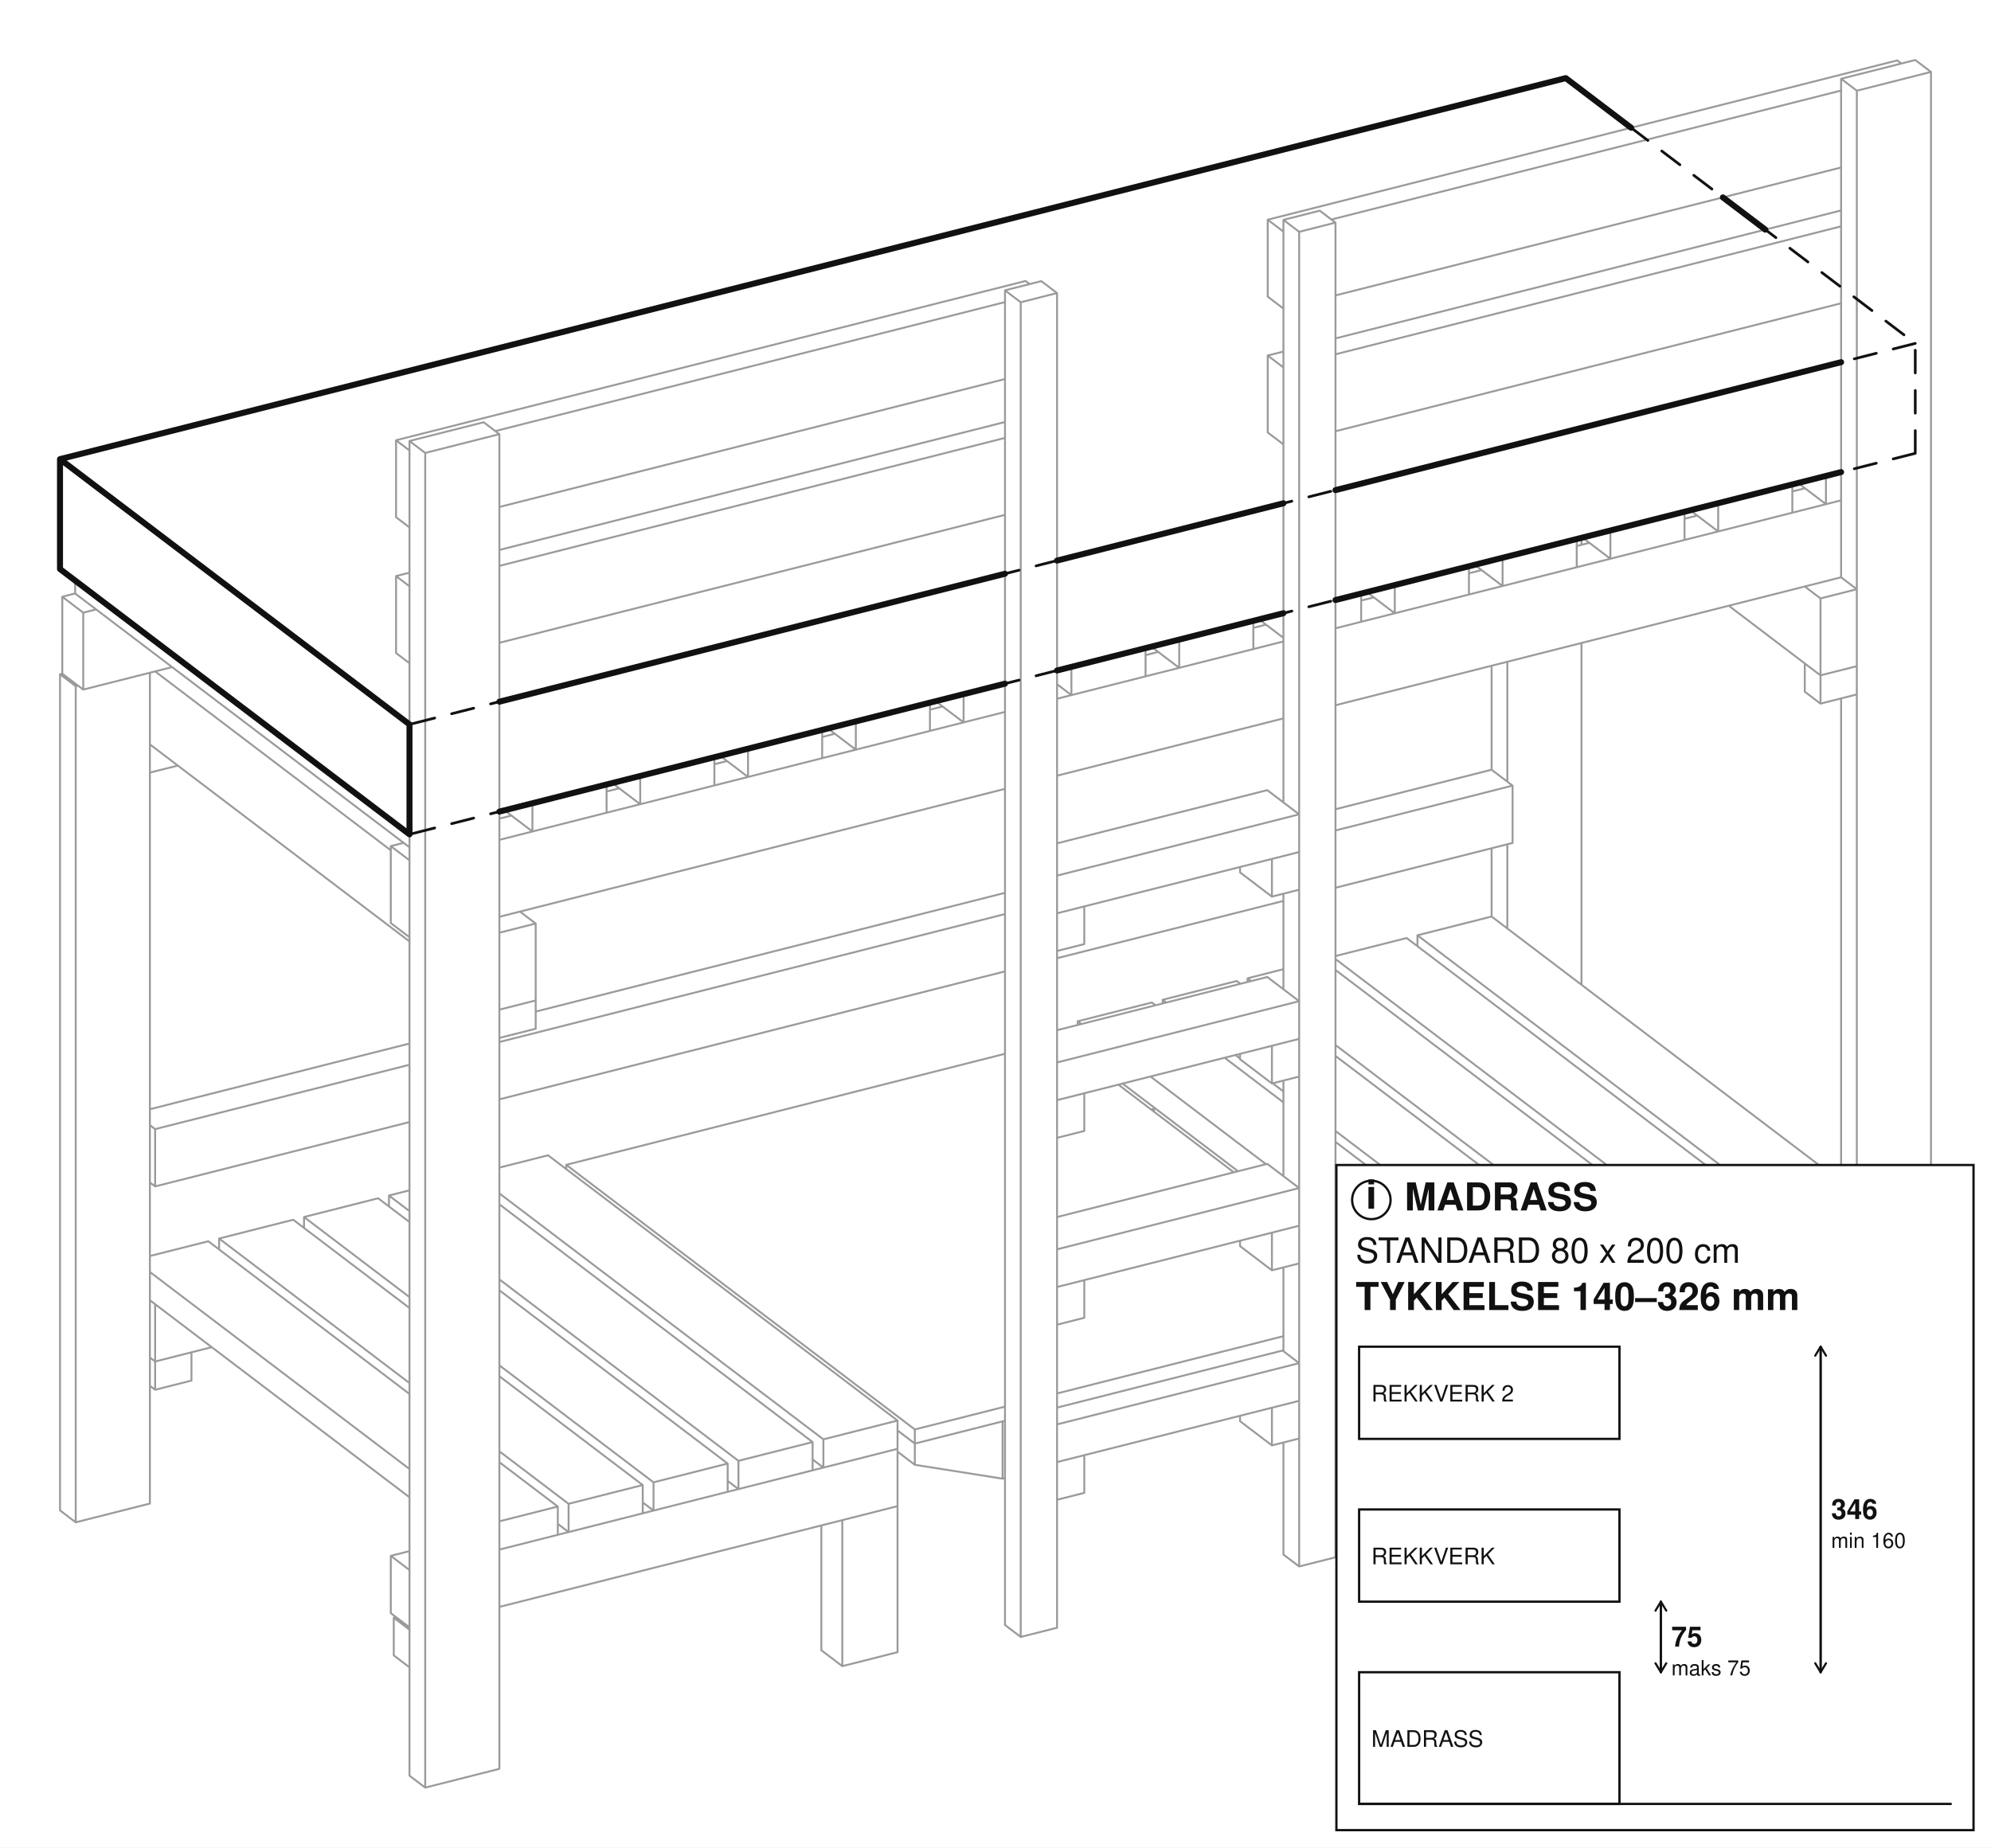
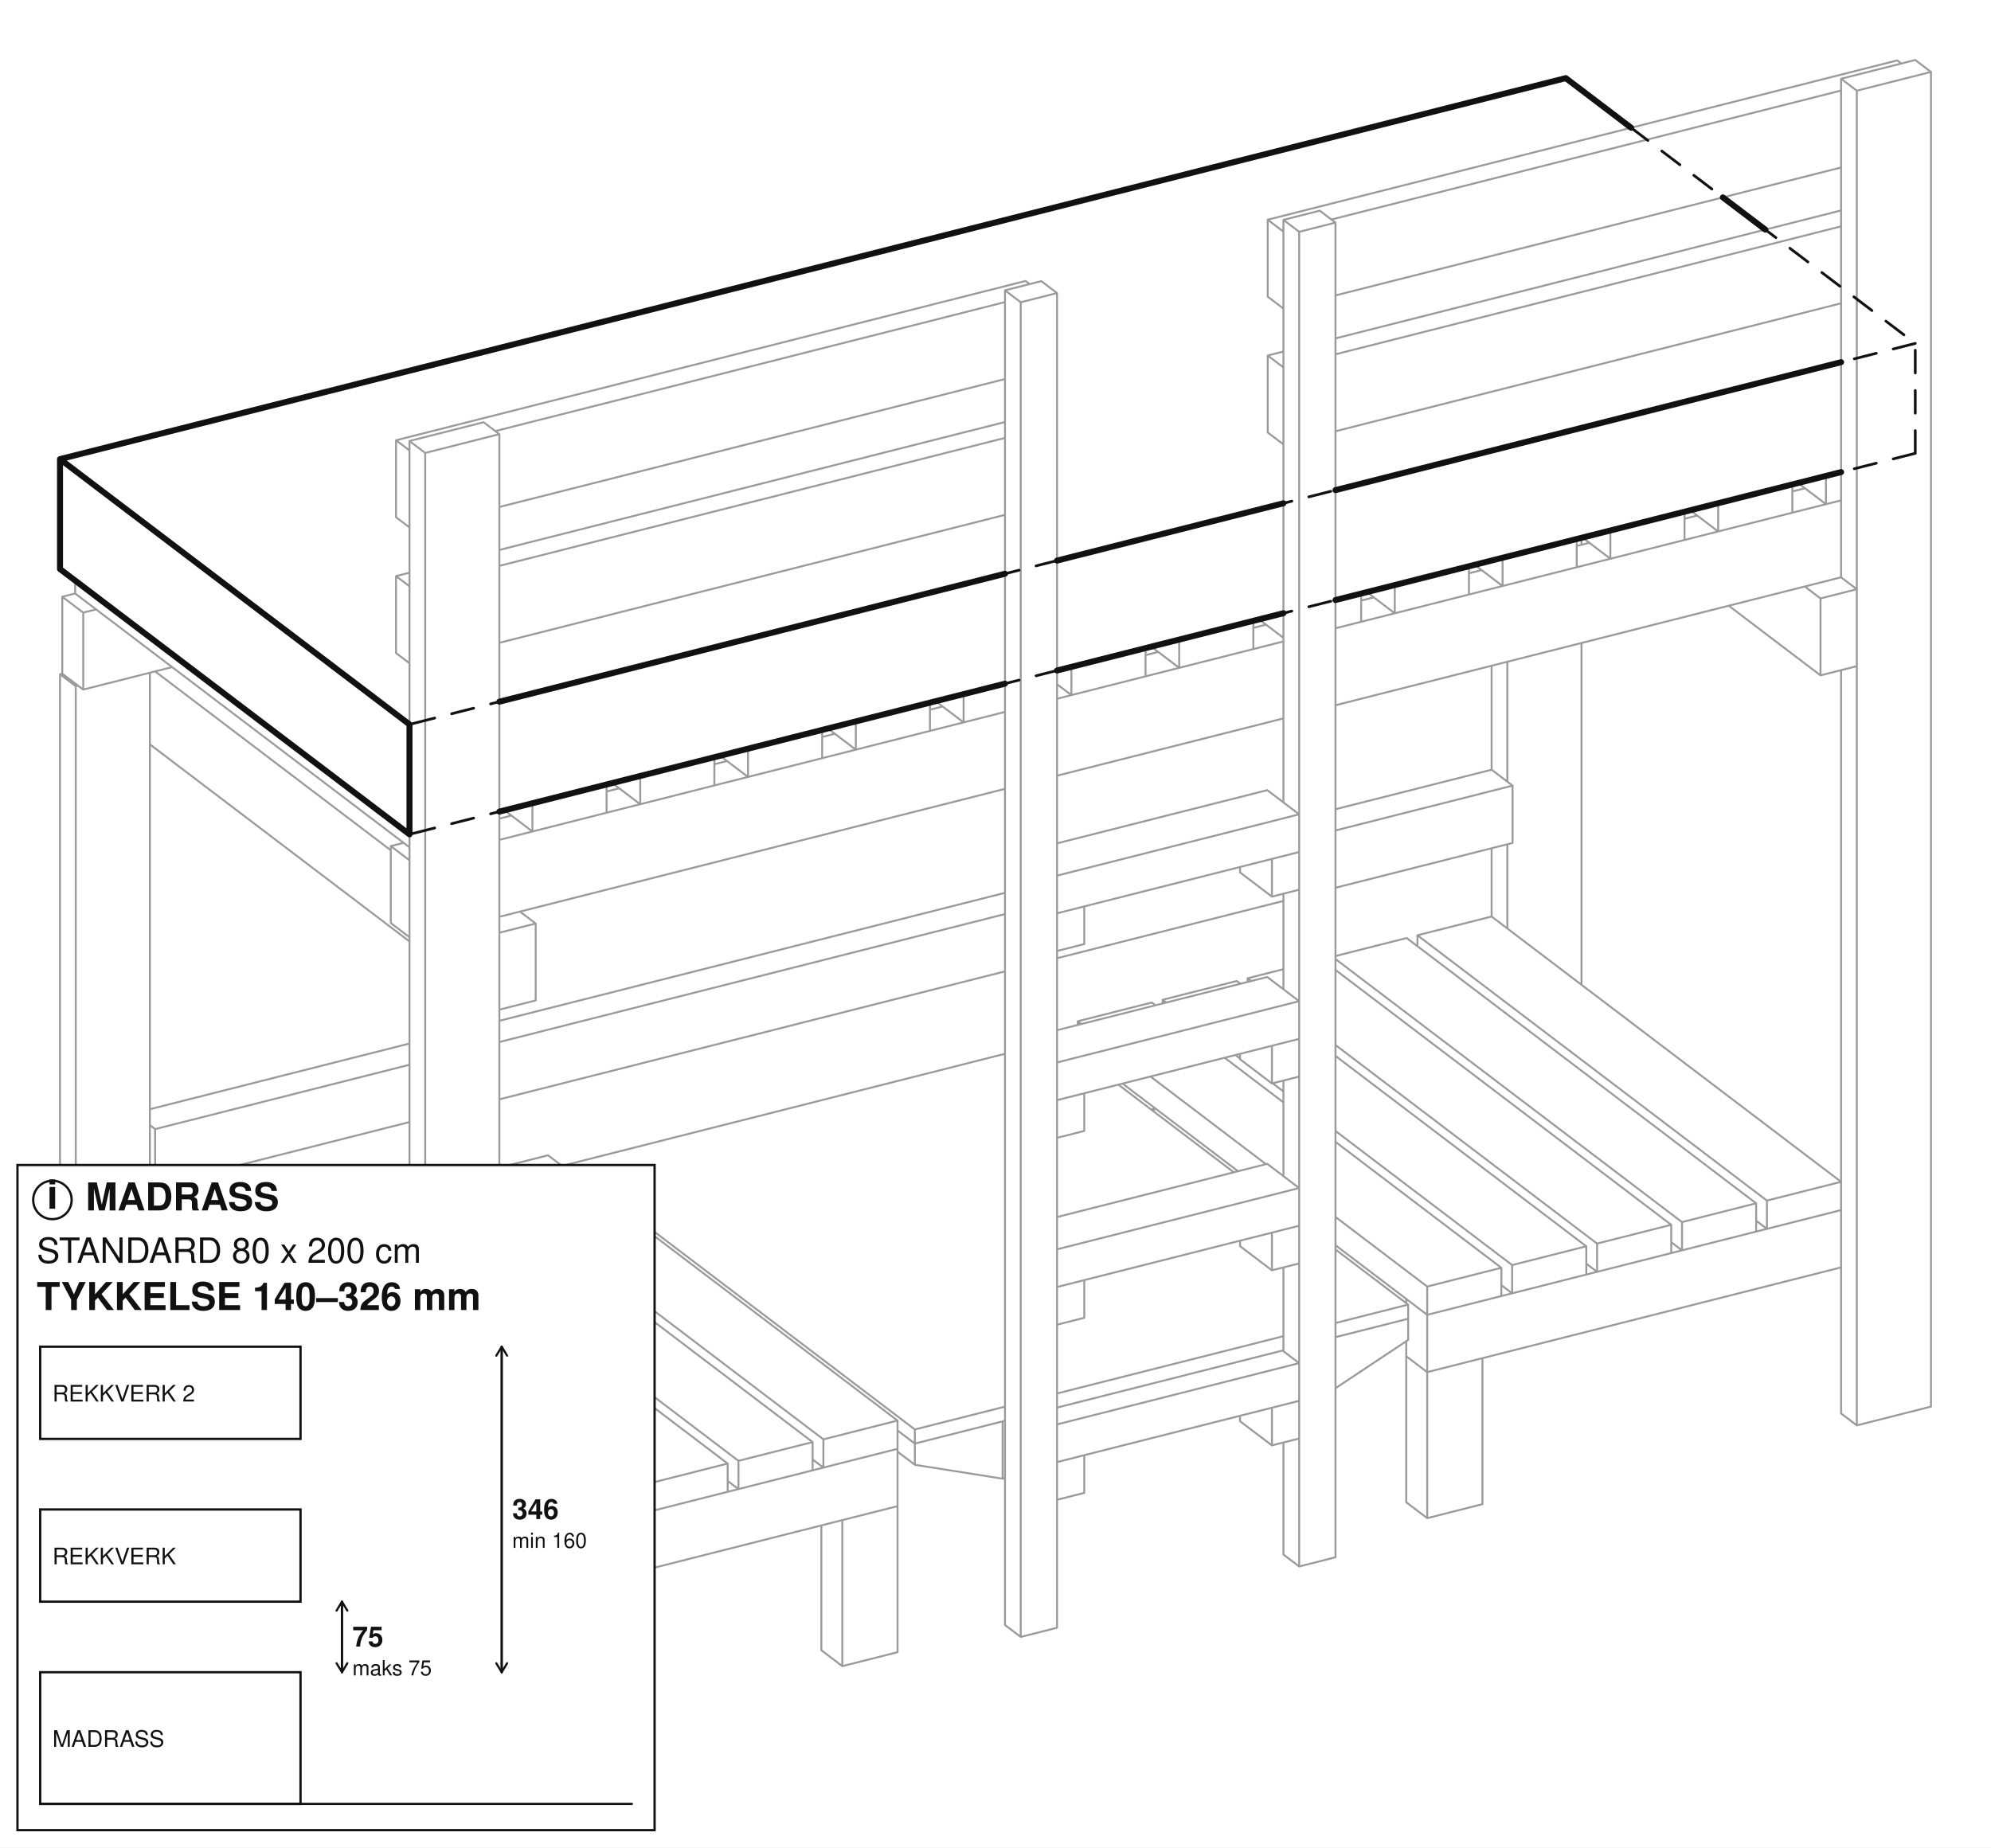
<svg xmlns="http://www.w3.org/2000/svg" viewBox="-1139.38 -905.73 2278.77 2115.17">
  <rect x="-1139.38" y="-905.73" width="2278.77" height="2115.17" fill="#ffffff" />
-   <path d="M-967.82,582.77 L-961.82,587.33 M-961.82,652.94 L-961.82,587.33 M-967.82,648.39 L-961.82,652.94 M182.92,363.21 L178.11,364.43 M-897.01,636.54 L-961.82,652.94 M-920.26,674.78 L-920.26,642.42 M-967.82,648.39 L-961.82,652.94 M-961.82,685.3 L-961.82,652.94 M-967.82,680.74 L-961.82,685.3 M-920.26,674.78 L-961.82,685.3 M-920.26,642.42 L-961.82,652.94 M670.7,221.64 L670.7,-169.63 M670.7,-282 L670.7,-290.06 M567.82,143.53 L567.82,65.37 M567.82,-24.54 L567.82,-143.59 M585.82,157.2 L585.82,60.81 M585.82,-10.88 L585.82,-148.15 M-967.82,815.56 L-967.82,-135.58 M-1070.7,823.37 L-1070.7,-133.84 M-1070.7,-133.84 L-1052.7,-120.17 M-1052.7,837.04 L-1052.7,-120.17 M-1070.7,823.37 L-1052.7,837.04 M-1068.1,-134.5 L-1070.7,-133.84 M-967.82,815.56 L-1052.7,837.04 M-1050.1,-120.83 L-1052.7,-120.17 M567.82,-24.54 L591.82,-6.32 M591.82,59.29 L591.82,-6.32 M-967.82,382.34 L-961.82,386.9 M-961.82,452.51 L-961.82,386.9 M-967.82,447.95 L-961.82,452.51 M567.82,-24.54 L389.13,20.68 M10.87,116.42 L-526.26,252.36 M-670.7,288.92 L-967.82,364.12 M591.82,59.29 L389.13,110.59 M329.56,125.67 L70.44,191.25 M10.87,206.33 L-567.82,352.79 M-670.7,378.83 L-961.82,452.51 M591.82,-6.32 L389.13,44.98 M10.87,140.72 L-567.82,287.18 M-670.7,313.22 L-961.82,386.9 M-1068.1,-134.5 L-1068.1,-222.58 M-1068.1,-222.58 L-1044.1,-204.36 M-1044.1,-116.28 L-1044.1,-204.36 M-1068.1,-134.5 L-1044.1,-116.28 M-1053.37,-226.31 L-1068.1,-222.58 M-942.37,-142.02 L-1044.1,-116.28 M-1029.37,-208.08 L-1044.1,-204.36 M-688.7,989.39 L-688.7,946.24 M-688.7,946.24 L-670.7,959.91 M-670.7,1003.05 L-670.7,959.91 M-688.7,989.39 L-670.7,1003.05 M-686.1,945.59 L-688.7,946.24 M1052.7,-837.04 L1070.7,-823.37 M1070.7,704.58 L1070.7,-823.37 M967.82,712.39 L967.82,-106.17 M967.82,-244.83 L967.82,-815.56 M967.82,-815.56 L985.82,-801.89 M985.82,726.06 L985.82,-801.89 M967.82,712.39 L985.82,726.06 M1052.7,-837.04 L967.82,-815.56 M1070.7,704.58 L985.82,726.06 M1070.7,-823.37 L985.82,-801.89 M-585.82,-422.34 L-567.82,-408.68 M-567.82,1119.27 L-567.82,-408.68 M-670.7,1127.09 L-670.7,-400.86 M-670.7,-400.86 L-652.7,-387.2 M-652.7,1140.75 L-652.7,-387.2 M-670.7,1127.09 L-652.7,1140.75 M-585.82,-422.34 L-670.7,-400.86 M-567.82,1119.27 L-652.7,1140.75 M-567.82,-408.68 L-652.7,-387.2 M985.82,-110.72 L985.82,-143.08 M926.26,-113.87 L926.26,-146.22 M926.26,-146.22 L944.26,-132.56 M944.26,-100.2 L944.26,-132.56 M926.26,-113.87 L944.26,-100.2 M985.82,-110.72 L944.26,-100.2 M985.82,-143.08 L944.26,-132.56 M-967.82,-21.22 L-967.82,-53.57 M-935.86,-29.3 L-967.82,-21.22 M-526.26,271.98 L-526.26,239.62 M-567.82,282.5 L-567.82,250.14 M-526.26,271.98 L-567.82,282.5 M-526.26,239.62 L-567.82,250.14 M967.82,-244.83 L985.82,-231.16 M985.82,-143.08 L985.82,-231.16 M926.26,-234.31 L944.26,-220.64 M944.26,-132.56 L944.26,-220.64 M839.25,-212.29 L944.26,-132.56 M985.82,-143.08 L944.26,-132.56 M985.82,-231.16 L944.26,-220.64 M-544.26,137.87 L-526.26,151.54 M-526.26,239.62 L-526.26,151.54 M-961.82,-137.1 L-692.1,67.7 M-567.82,250.14 L-567.82,162.06 M-967.82,-53.57 L-670.7,172.03 M-526.26,239.62 L-567.82,250.14 M-526.26,151.54 L-567.82,162.06 M-692.1,150.99 L-692.1,62.91 M-692.1,62.91 L-670.7,79.16 M-692.1,150.99 L-670.7,167.24 M926.5,-346.75 L912,-343.08 M803.13,-315.52 L788.62,-311.85 M679.75,-284.3 L665.25,-280.63 M556.38,-253.07 L541.87,-249.4 M433,-221.85 L418.5,-218.18 M309.63,-190.62 L295.12,-186.95 M186.25,-159.4 L171.75,-155.72 M-60.5,-96.94 L-75,-93.27 M-183.87,-65.72 L-198.38,-62.05 M-307.25,-34.49 L-321.75,-30.82 M-430.62,-3.27 L-445.13,0.4 M-554,27.96 L-567.82,31.46 M-677.37,59.18 L-692.1,62.91 M967.82,-244.83 L389.13,-98.36 M329.56,-83.29 L70.44,-17.7 M10.87,-2.63 L-567.82,143.84 M967.82,-332.91 L389.13,-186.45 M329.56,-171.37 L70.44,-105.79 M10.87,-90.71 L-567.82,55.75 M470.11,646.88 L470.11,629.74 M470.11,586.14 L470.11,581.27 M470.11,581.27 L494.11,599.5 M494.11,665.11 L494.11,599.5 M470.11,646.88 L494.11,665.11 M967.82,545.21 L494.11,665.11 M967.82,479.6 L494.11,599.5 M-112.11,818.54 L-112.11,752.92 M-692.1,941.03 L-692.1,875.42 M-692.1,875.42 L-670.7,891.67 M-692.1,941.03 L-670.7,957.28 M-670.7,870 L-692.1,875.42 M-112.11,818.54 L-567.82,933.88 M-112.11,752.92 L-567.82,868.26 M181.33,366.87 L181.33,363.62 M181.33,363.62 L178.11,364.43 M557.33,816.28 L557.33,649.11 M470.11,814.06 L470.11,646.88 M470.11,646.88 L494.11,665.11 M494.11,832.28 L494.11,665.11 M470.11,814.06 L494.11,832.28 M557.33,816.28 L494.11,832.28 M557.33,649.11 L494.11,665.11 M-112.11,985.71 L-112.11,818.54 M-199.33,983.49 L-199.33,840.61 M-175.33,1001.71 L-175.33,834.54 M-199.33,983.49 L-175.33,1001.71 M-112.11,985.71 L-175.33,1001.71 M-112.11,818.54 L-175.33,834.54 M328.56,640.38 L347.56,654.81 M347.56,697.95 L347.56,654.81 M70.44,768.09 L70.44,724.95 M347.56,697.95 L70.44,768.09 M347.56,654.81 L70.44,724.95 M311.06,426.66 L347.56,454.38 M347.56,497.52 L347.56,454.38 M70.44,567.66 L70.44,524.52 M311.06,426.66 L70.44,487.56 M347.56,497.52 L70.44,567.66 M347.56,454.38 L70.44,524.52 M311.06,212.75 L347.56,240.46 M347.56,283.61 L347.56,240.46 M70.44,353.74 L70.44,310.6 M311.06,212.75 L70.44,273.65 M347.56,283.61 L70.44,353.74 M347.56,240.46 L70.44,310.6 M311.06,-1.16 L347.56,26.55 M347.56,69.69 L347.56,26.55 M70.44,139.83 L70.44,96.69 M311.06,-1.16 L70.44,59.74 M347.56,69.69 L70.44,139.83 M347.56,26.55 L70.44,96.69 M371.13,-664.54 L389.13,-650.88 M389.13,877.07 L389.13,-650.88 M329.56,873.93 L329.56,745.65 M329.56,641.14 L329.56,545.22 M329.56,440.71 L329.56,331.3 M329.56,226.8 L329.56,117.39 M329.56,12.88 L329.56,-654.02 M329.56,-654.02 L347.56,-640.35 M347.56,887.59 L347.56,-640.35 M329.56,873.93 L347.56,887.59 M371.13,-664.54 L329.56,-654.02 M389.13,877.07 L347.56,887.59 M389.13,-650.88 L347.56,-640.35 M52.44,-583.88 L70.44,-570.22 M70.44,957.73 L70.44,-570.22 M10.87,954.59 L10.87,-573.36 M10.87,-573.36 L28.87,-559.69 M28.87,968.26 L28.87,-559.69 M10.87,954.59 L28.87,968.26 M52.44,-583.88 L10.87,-573.36 M70.44,957.73 L28.87,968.26 M70.44,-570.22 L28.87,-559.69 M347.56,741.09 L347.56,697.95 M279.89,721.27 L279.89,715.08 M316.39,748.98 L316.39,705.84 M279.89,721.27 L316.39,748.98 M347.56,741.09 L316.39,748.98 M347.56,697.95 L316.39,705.84 M347.56,540.66 L347.56,497.52 M279.89,520.84 L279.89,514.65 M316.39,548.55 L316.39,505.41 M279.89,520.84 L316.39,548.55 M347.56,540.66 L316.39,548.55 M347.56,497.52 L316.39,505.41 M347.56,326.75 L347.56,283.61 M279.89,306.92 L279.89,300.73 M316.39,334.64 L316.39,291.5 M279.89,306.92 L316.39,334.64 M347.56,326.75 L316.39,334.64 M347.56,283.61 L316.39,291.5 M347.56,112.83 L347.56,69.69 M279.89,93.01 L279.89,86.82 M316.39,120.73 L316.39,77.58 M279.89,93.01 L316.39,120.73 M347.56,112.83 L316.39,120.73 M347.56,69.69 L316.39,77.58 M101.61,803.34 L101.61,760.2 M70.44,811.23 L70.44,768.09 M101.61,803.34 L70.44,811.23 M101.61,760.2 L70.44,768.09 M101.61,602.91 L101.61,559.77 M70.44,610.8 L70.44,567.66 M101.61,602.91 L70.44,610.8 M101.61,559.77 L70.44,567.66 M101.61,389 L101.61,345.85 M70.44,396.89 L70.44,353.74 M101.61,389 L70.44,396.89 M101.61,345.85 L70.44,353.74 M101.61,175.08 L101.61,131.94 M70.44,182.97 L70.44,139.83 M101.61,175.08 L70.44,182.97 M101.61,131.94 L70.44,139.83 M567.82,143.53 L967.82,447.24 M967.82,479.6 L967.82,447.24 M482.95,177.51 L482.95,165.01 M482.95,165.01 L882.95,468.72 M882.95,501.08 L882.95,468.72 M870.61,491.71 L882.95,501.08 M567.82,143.53 L482.95,165.01 M967.82,479.6 L882.95,501.08 M967.82,447.24 L882.95,468.72 M470.61,168.14 L870.61,471.85 M870.61,504.2 L870.61,471.85 M389.13,192.19 L785.74,493.33 M785.74,525.68 L785.74,493.33 M773.4,516.31 L785.74,525.68 M470.61,168.14 L389.13,188.76 M870.61,504.2 L785.74,525.68 M870.61,471.85 L785.74,493.33 M389.13,204.68 L773.4,496.45 M773.4,528.81 L773.4,496.45 M288.53,218.45 L288.53,214.22 M288.53,214.22 L292.71,217.39 M389.13,290.6 L688.53,517.93 M688.53,550.29 L688.53,517.93 M676.19,540.92 L688.53,550.29 M329.56,203.83 L288.53,214.22 M773.4,528.81 L688.53,550.29 M773.4,496.45 L688.53,517.93 M276.19,217.34 L280.37,220.52 M389.13,303.1 L676.19,521.05 M676.19,553.41 L676.19,521.05 M191.32,243.06 L191.32,238.82 M191.32,238.82 L195.5,242 M274.62,302.07 L279.89,306.07 M317.23,334.42 L329.56,343.79 M389.13,389.02 L591.32,542.53 M591.32,574.89 L591.32,542.53 M578.98,565.52 L591.32,574.89 M276.19,217.34 L191.32,238.82 M676.19,553.41 L591.32,574.89 M676.19,521.05 L591.32,542.53 M178.98,241.95 L183.16,245.12 M262.28,305.19 L329.56,356.28 M389.13,401.51 L578.98,545.66 M578.98,578.01 L578.98,545.66 M94.11,267.66 L94.11,263.43 M94.11,263.43 L98.29,266.6 M177.41,326.67 L309.59,427.04 M389.13,487.43 L494.11,567.14 M494.11,599.5 L494.11,567.14 M145.44,334.76 L277.63,435.13 M389.13,519.79 L494.11,599.5 M178.98,241.95 L94.11,263.43 M578.98,578.01 L494.11,599.5 M578.98,545.66 L494.11,567.14 M-900.95,515.27 L-670.7,690.1 M-567.82,768.21 L-500.95,818.98 M-500.95,851.34 L-500.95,818.98 M-967.82,550.42 L-670.7,776.02 M-967.82,582.77 L-670.7,808.38 M-900.95,515.27 L-967.82,532.19 M-500.95,851.34 L-567.82,868.26 M-500.95,818.98 L-567.82,835.91 M-803.74,490.67 L-670.7,591.69 M-567.82,669.79 L-403.74,794.38 M-403.74,826.74 L-403.74,794.38 M-888.61,524.64 L-888.61,512.15 M-888.61,512.15 L-670.7,677.61 M-567.82,755.72 L-488.61,815.86 M-488.61,848.22 L-488.61,815.86 M-500.95,838.85 L-488.61,848.22 M-803.74,490.67 L-888.61,512.15 M-403.74,826.74 L-488.61,848.22 M-403.74,794.38 L-488.61,815.86 M-706.53,466.06 L-670.7,493.27 M-567.82,571.38 L-306.53,769.78 M-306.53,802.13 L-306.53,769.78 M-791.4,500.04 L-791.4,487.54 M-791.4,487.54 L-670.7,579.19 M-567.82,657.3 L-391.4,791.26 M-391.4,823.61 L-391.4,791.26 M-403.74,814.24 L-391.4,823.61 M-706.53,466.06 L-791.4,487.54 M-306.53,802.13 L-391.4,823.61 M-306.53,769.78 L-391.4,791.26 M-567.82,472.97 L-209.32,745.17 M-209.32,777.53 L-209.32,745.17 M-694.19,475.43 L-694.19,462.94 M-694.19,462.94 L-670.7,480.78 M-567.82,558.89 L-294.19,766.65 M-294.19,799.01 L-294.19,766.65 M-306.53,789.64 L-294.19,799.01 M-670.7,456.99 L-694.19,462.94 M-209.32,777.53 L-294.19,799.01 M-209.32,745.17 L-294.19,766.65 M-512.11,416.86 L-112.11,720.57 M-112.11,752.92 L-112.11,720.57 M-567.82,460.47 L-196.98,742.05 M-196.98,774.41 L-196.98,742.05 M-209.32,765.03 L-196.98,774.41 M-512.11,416.86 L-567.82,430.96 M-112.11,752.92 L-196.98,774.41 M-112.11,720.57 L-196.98,742.05 M950.5,-328.53 L950.5,-360.88 M918.54,-352.79 L950.5,-328.53 M967.82,-332.91 L950.5,-328.53 M967.82,-365.27 L950.5,-360.88 M-75,-68.98 L-75,-101.33 M-159.87,-47.5 L-159.87,-79.85 M-191.83,-71.76 L-159.87,-47.5 M-75,-68.98 L-159.87,-47.5 M-75,-101.33 L-159.87,-79.85 M-198.38,-37.75 L-198.38,-70.11 M-283.25,-16.27 L-283.25,-48.63 M-315.21,-40.54 L-283.25,-16.27 M-198.38,-37.75 L-283.25,-16.27 M-198.38,-70.11 L-283.25,-48.63 M-321.75,-6.53 L-321.75,-38.88 M-406.62,14.96 L-406.62,-17.4 M-438.59,-9.31 L-406.62,14.96 M-321.75,-6.53 L-406.62,14.96 M-321.75,-38.88 L-406.62,-17.4 M-445.13,24.7 L-445.13,-7.66 M-530,46.18 L-530,13.82 M-561.96,21.91 L-530,46.18 M-445.13,24.7 L-530,46.18 M-445.13,-7.66 L-530,13.82 M-1053.37,-226.31 L-1053.37,-241.13 M-1053.37,-226.31 L-670.7,64.25 M912,-318.78 L912,-351.14 M827.13,-297.3 L827.13,-329.66 M795.17,-321.57 L827.13,-297.3 M912,-318.78 L827.13,-297.3 M912,-351.14 L827.13,-329.66 M788.62,-287.55 L788.62,-319.91 M703.75,-266.07 L703.75,-298.43 M671.79,-290.34 L703.75,-266.07 M788.62,-287.55 L703.75,-266.07 M788.62,-319.91 L703.75,-298.43 M665.25,-256.33 L665.25,-288.69 M580.38,-234.85 L580.38,-267.21 M548.42,-259.12 L580.38,-234.85 M665.25,-256.33 L580.38,-234.85 M665.25,-288.69 L580.38,-267.21 M541.87,-225.1 L541.87,-257.46 M457,-203.62 L457,-235.98 M425.04,-227.89 L457,-203.62 M541.87,-225.1 L457,-203.62 M541.87,-257.46 L457,-235.98 M418.5,-193.88 L418.5,-226.23 M301.67,-196.67 L329.56,-175.48 M418.5,-193.88 L389.13,-186.45 M418.5,-226.23 L389.13,-218.8 M295.12,-162.65 L295.12,-195.01 M210.25,-141.17 L210.25,-173.53 M178.29,-165.44 L210.25,-141.17 M295.12,-162.65 L210.25,-141.17 M295.12,-195.01 L210.25,-173.53 M171.75,-131.43 L171.75,-163.78 M86.88,-109.95 L86.88,-142.3 M70.44,-122.43 L86.88,-109.95 M171.75,-131.43 L86.88,-109.95 M171.75,-163.78 L86.88,-142.3 M-36.5,-78.72 L-36.5,-111.08 M-68.46,-102.99 L-36.5,-78.72 M10.87,-90.71 L-36.5,-78.72 M10.87,-123.07 L-36.5,-111.08 M311.56,-410.63 L311.56,-498.72 M311.56,-498.72 L329.56,-485.05 M329.56,-396.97 L329.56,-485.05 M311.56,-410.63 L329.56,-396.97 M967.82,-664.81 L389.13,-518.35 M329.56,-503.27 L311.56,-498.72 M967.82,-558.51 L389.13,-412.04 M967.82,-646.59 L389.13,-500.13 M1032.1,-836.57 L1036.78,-833.01 M311.56,-566.13 L311.56,-654.21 M311.56,-654.21 L329.56,-640.54 M329.56,-552.46 L329.56,-640.54 M311.56,-566.13 L329.56,-552.46 M1032.1,-836.57 L311.56,-654.21 M967.82,-714 L389.13,-567.53 M967.82,-802.08 L384.45,-654.43 M-686.1,-158.13 L-686.1,-246.21 M-686.1,-246.21 L-670.7,-234.52 M-686.1,-158.13 L-670.7,-146.44 M10.87,-422.61 L-567.82,-276.15 M-670.7,-250.11 L-686.1,-246.21 M10.87,-316.31 L-567.82,-169.84 M10.87,-404.39 L-567.82,-257.93 M34.44,-584.07 L39.12,-580.51 M-686.1,-313.62 L-686.1,-401.71 M-686.1,-401.71 L-670.7,-390.01 M-686.1,-313.62 L-670.7,-301.93 M34.44,-584.07 L-686.1,-401.71 M10.87,-471.8 L-567.82,-325.33 M10.87,-559.88 L-572.51,-412.23 M140.64,335.98 L272.82,436.34 M389.13,524.65 L472.32,587.82 M472.32,604 L472.32,587.82 M-491.32,432.64 L-491.32,427.77 M-491.32,427.77 L-92.32,730.73 M-92.32,746.91 L-92.32,730.73 M-112.11,731.88 L-92.32,746.91 M10.87,300.67 L-491.32,427.77 M472.32,604 L389.13,625.05 M329.56,640.13 L70.44,705.71 M10.87,720.79 L-92.32,746.91 M472.32,587.82 L389.13,608.87 M329.56,623.95 L70.44,689.53 M10.87,704.61 L-92.32,730.73 M472.32,628.26 L472.32,604 M472.32,604 L389.13,625.05 M472.32,628.26 L389.13,683.56 M8.13,787.09 L8.13,721.48 M8.13,721.48 L-92.32,746.91 M-112.11,731.88 L-92.32,746.91 M8.13,787.09 L-92.32,771.17 M-92.32,771.17 L-92.32,746.91 M-92.32,771.17 L-112.11,756.15 M8.13,787.09 L8.13,721.48 M10.87,786.4 L8.13,787.09 M10.87,720.79 L8.13,721.48" fill="none" stroke="#9a9a9a" stroke-width="2.2" stroke-linecap="round" stroke-linejoin="round" />
+   <path d="M-967.82,582.77 L-961.82,587.33 M-961.82,652.94 L-961.82,587.33 M-967.82,648.39 L-961.82,652.94 M182.92,363.21 L178.11,364.43 M-897.01,636.54 L-961.82,652.94 M670.7,221.64 L670.7,-169.63 M670.7,-282 L670.7,-290.06 M567.82,143.53 L567.82,65.37 M567.82,-24.54 L567.82,-143.59 M585.82,157.2 L585.82,60.81 M585.82,-10.88 L585.82,-148.15 M-967.82,815.56 L-967.82,-135.58 M-1070.7,823.37 L-1070.7,-133.84 M-1070.7,-133.84 L-1052.7,-120.17 M-1052.7,837.04 L-1052.7,-120.17 M-1070.7,823.37 L-1052.7,837.04 M-1068.1,-134.5 L-1070.7,-133.84 M-967.82,815.56 L-1052.7,837.04 M-1050.1,-120.83 L-1052.7,-120.17 M567.82,-24.54 L591.82,-6.32 M591.82,59.29 L591.82,-6.32 M-967.82,382.34 L-961.82,386.9 M-961.82,452.51 L-961.82,386.9 M-967.82,447.95 L-961.82,452.51 M567.82,-24.54 L389.13,20.68 M10.87,116.42 L-567.82,262.88 M-670.7,288.92 L-967.82,364.12 M591.82,59.29 L389.13,110.59 M329.56,125.67 L70.44,191.25 M10.87,206.33 L-567.82,352.79 M-670.7,378.83 L-961.82,452.51 M591.82,-6.32 L389.13,44.98 M10.87,140.72 L-567.82,287.18 M-670.7,313.22 L-961.82,386.9 M-1068.1,-134.5 L-1068.1,-222.58 M-1068.1,-222.58 L-1044.1,-204.36 M-1044.1,-116.28 L-1044.1,-204.36 M-1068.1,-134.5 L-1044.1,-116.28 M-1053.37,-226.31 L-1068.1,-222.58 M-942.37,-142.02 L-1044.1,-116.28 M-1029.37,-208.08 L-1044.1,-204.36 M1052.7,-837.04 L1070.7,-823.37 M1070.7,704.58 L1070.7,-823.37 M967.82,712.39 L967.82,-138.52 M967.82,-244.83 L967.82,-815.56 M967.82,-815.56 L985.82,-801.89 M985.82,726.06 L985.82,-801.89 M967.82,712.39 L985.82,726.06 M1052.7,-837.04 L967.82,-815.56 M1070.7,704.58 L985.82,726.06 M1070.7,-823.37 L985.82,-801.89 M-585.82,-422.34 L-567.82,-408.68 M-567.82,1119.27 L-567.82,-408.68 M-670.7,1127.09 L-670.7,-400.86 M-670.7,-400.86 L-652.7,-387.2 M-652.7,1140.75 L-652.7,-387.2 M-670.7,1127.09 L-652.7,1140.75 M-585.82,-422.34 L-670.7,-400.86 M-567.82,1119.27 L-652.7,1140.75 M-567.82,-408.68 L-652.7,-387.2 M967.82,-244.83 L985.82,-231.16 M985.82,-143.08 L985.82,-231.16 M926.26,-234.31 L944.26,-220.64 M944.26,-132.56 L944.26,-220.64 M839.25,-212.29 L944.26,-132.56 M985.82,-143.08 L944.26,-132.56 M985.82,-231.16 L944.26,-220.64 M-544.26,137.87 L-526.26,151.54 M-526.26,239.62 L-526.26,151.54 M-961.82,-137.1 L-692.1,67.7 M-567.82,250.14 L-567.82,162.06 M-967.82,-53.57 L-670.7,172.03 M-526.26,239.62 L-567.82,250.14 M-526.26,151.54 L-567.82,162.06 M-692.1,150.99 L-692.1,62.91 M-692.1,62.91 L-670.7,79.16 M-692.1,150.99 L-670.7,167.24 M926.5,-346.75 L912,-343.08 M803.13,-315.52 L788.62,-311.85 M679.75,-284.3 L665.25,-280.63 M556.38,-253.07 L541.87,-249.4 M433,-221.85 L418.5,-218.18 M309.63,-190.62 L295.12,-186.95 M186.25,-159.4 L171.75,-155.72 M-60.5,-96.94 L-75,-93.27 M-183.87,-65.72 L-198.38,-62.05 M-307.25,-34.49 L-321.75,-30.82 M-430.62,-3.27 L-445.13,0.4 M-554,27.96 L-567.82,31.46 M-677.37,59.18 L-692.1,62.91 M967.82,-244.83 L389.13,-98.36 M329.56,-83.29 L70.44,-17.7 M10.87,-2.63 L-567.82,143.84 M967.82,-332.91 L389.13,-186.45 M329.56,-171.37 L70.44,-105.79 M10.87,-90.71 L-567.82,55.75 M470.11,646.88 L470.11,629.74 M470.11,586.14 L470.11,581.27 M470.11,581.27 L494.11,599.5 M494.11,665.11 L494.11,599.5 M470.11,646.88 L494.11,665.11 M967.82,545.21 L494.11,665.11 M967.82,479.6 L494.11,599.5 M-112.11,818.54 L-112.11,752.92 M-692.1,941.03 L-692.1,875.42 M-692.1,875.42 L-670.7,891.67 M-692.1,941.03 L-670.7,957.28 M-670.7,870 L-692.1,875.42 M-112.11,818.54 L-567.82,933.88 M-112.11,752.92 L-567.82,868.26 M181.33,366.87 L181.33,363.62 M181.33,363.62 L178.11,364.43 M557.33,816.28 L557.33,649.11 M470.11,814.06 L470.11,646.88 M470.11,646.88 L494.11,665.11 M494.11,832.28 L494.11,665.11 M470.11,814.06 L494.11,832.28 M557.33,816.28 L494.11,832.28 M557.33,649.11 L494.11,665.11 M-112.11,985.71 L-112.11,818.54 M-199.33,983.49 L-199.33,840.61 M-175.33,1001.71 L-175.33,834.54 M-199.33,983.49 L-175.33,1001.71 M-112.11,985.71 L-175.33,1001.71 M-112.11,818.54 L-175.33,834.54 M328.56,640.38 L347.56,654.81 M347.56,697.95 L347.56,654.81 M70.44,768.09 L70.44,724.95 M347.56,697.95 L70.44,768.09 M347.56,654.81 L70.44,724.95 M311.06,426.66 L347.56,454.38 M347.56,497.52 L347.56,454.38 M70.44,567.66 L70.44,524.52 M311.06,426.66 L70.44,487.56 M347.56,497.52 L70.44,567.66 M347.56,454.38 L70.44,524.52 M311.06,212.75 L347.56,240.46 M347.56,283.61 L347.56,240.46 M70.44,353.74 L70.44,310.6 M311.06,212.75 L70.44,273.65 M347.56,283.61 L70.44,353.74 M347.56,240.46 L70.44,310.6 M311.06,-1.16 L347.56,26.55 M347.56,69.69 L347.56,26.55 M70.44,139.83 L70.44,96.69 M311.06,-1.16 L70.44,59.74 M347.56,69.69 L70.44,139.83 M347.56,26.55 L70.44,96.69 M371.13,-664.54 L389.13,-650.88 M389.13,877.07 L389.13,-650.88 M329.56,873.93 L329.56,745.65 M329.56,641.14 L329.56,545.22 M329.56,440.71 L329.56,331.3 M329.56,226.8 L329.56,117.39 M329.56,12.88 L329.56,-654.02 M329.56,-654.02 L347.56,-640.35 M347.56,887.59 L347.56,-640.35 M329.56,873.93 L347.56,887.59 M371.13,-664.54 L329.56,-654.02 M389.13,877.07 L347.56,887.59 M389.13,-650.88 L347.56,-640.35 M52.44,-583.88 L70.44,-570.22 M70.44,957.73 L70.44,-570.22 M10.87,954.59 L10.87,-573.36 M10.87,-573.36 L28.87,-559.69 M28.87,968.26 L28.87,-559.69 M10.87,954.59 L28.87,968.26 M52.44,-583.88 L10.87,-573.36 M70.44,957.73 L28.87,968.26 M70.44,-570.22 L28.87,-559.69 M347.56,741.09 L347.56,697.95 M279.89,721.27 L279.89,715.08 M316.39,748.98 L316.39,705.84 M279.89,721.27 L316.39,748.98 M347.56,741.09 L316.39,748.98 M347.56,697.95 L316.39,705.84 M347.56,540.66 L347.56,497.52 M279.89,520.84 L279.89,514.65 M316.39,548.55 L316.39,505.41 M279.89,520.84 L316.39,548.55 M347.56,540.66 L316.39,548.55 M347.56,497.52 L316.39,505.41 M347.56,326.75 L347.56,283.61 M279.89,306.92 L279.89,300.73 M316.39,334.64 L316.39,291.5 M279.89,306.92 L316.39,334.64 M347.56,326.75 L316.39,334.64 M347.56,283.61 L316.39,291.5 M347.56,112.83 L347.56,69.69 M279.89,93.01 L279.89,86.82 M316.39,120.73 L316.39,77.58 M279.89,93.01 L316.39,120.73 M347.56,112.83 L316.39,120.73 M347.56,69.69 L316.39,77.58 M101.61,803.34 L101.61,760.2 M70.44,811.23 L70.44,768.09 M101.61,803.34 L70.44,811.23 M101.61,760.2 L70.44,768.09 M101.61,602.91 L101.61,559.77 M70.44,610.8 L70.44,567.66 M101.61,602.91 L70.44,610.8 M101.61,559.77 L70.44,567.66 M101.61,389 L101.61,345.85 M70.44,396.89 L70.44,353.74 M101.61,389 L70.44,396.89 M101.61,345.85 L70.44,353.74 M101.61,175.08 L101.61,131.94 M70.44,182.97 L70.44,139.83 M101.61,175.08 L70.44,182.97 M101.61,131.94 L70.44,139.83 M567.82,143.53 L967.82,447.24 M967.82,479.6 L967.82,447.24 M482.95,177.51 L482.95,165.01 M482.95,165.01 L882.95,468.72 M882.95,501.08 L882.95,468.72 M870.61,491.71 L882.95,501.08 M567.82,143.53 L482.95,165.01 M967.82,479.6 L882.95,501.08 M967.82,447.24 L882.95,468.72 M470.61,168.14 L870.61,471.85 M870.61,504.2 L870.61,471.85 M389.13,192.19 L785.74,493.33 M785.74,525.68 L785.74,493.33 M773.4,516.31 L785.74,525.68 M470.61,168.14 L389.13,188.76 M870.61,504.2 L785.74,525.68 M870.61,471.85 L785.74,493.33 M389.13,204.68 L773.4,496.45 M773.4,528.81 L773.4,496.45 M288.53,218.45 L288.53,214.22 M288.53,214.22 L292.71,217.39 M389.13,290.6 L688.53,517.93 M688.53,550.29 L688.53,517.93 M676.19,540.92 L688.53,550.29 M329.56,203.83 L288.53,214.22 M773.4,528.81 L688.53,550.29 M773.4,496.45 L688.53,517.93 M276.19,217.34 L280.37,220.52 M389.13,303.1 L676.19,521.05 M676.19,553.41 L676.19,521.05 M191.32,243.06 L191.32,238.82 M191.32,238.82 L195.5,242 M274.62,302.07 L279.89,306.07 M317.23,334.42 L329.56,343.79 M389.13,389.02 L591.32,542.53 M591.32,574.89 L591.32,542.53 M578.98,565.52 L591.32,574.89 M276.19,217.34 L191.32,238.82 M676.19,553.41 L591.32,574.89 M676.19,521.05 L591.32,542.53 M178.98,241.95 L183.16,245.12 M262.28,305.19 L329.56,356.28 M389.13,401.51 L578.98,545.66 M578.98,578.01 L578.98,545.66 M94.11,267.66 L94.11,263.43 M94.11,263.43 L98.29,266.6 M177.41,326.67 L309.59,427.04 M389.13,487.43 L494.11,567.14 M494.11,599.5 L494.11,567.14 M145.44,334.76 L277.63,435.13 M389.13,519.79 L494.11,599.5 M178.98,241.95 L94.11,263.43 M578.98,578.01 L494.11,599.5 M578.98,545.66 L494.11,567.14 M-900.95,515.27 L-670.7,690.1 M-567.82,768.21 L-500.95,818.98 M-500.95,851.34 L-500.95,818.98 M-967.82,550.42 L-670.7,776.02 M-967.82,582.77 L-670.7,808.38 M-900.95,515.27 L-967.82,532.19 M-500.95,851.34 L-567.82,868.26 M-500.95,818.98 L-567.82,835.91 M-803.74,490.67 L-670.7,591.69 M-567.82,669.79 L-403.74,794.38 M-403.74,826.74 L-403.74,794.38 M-888.61,524.64 L-888.61,512.15 M-888.61,512.15 L-670.7,677.61 M-567.82,755.72 L-488.61,815.86 M-488.61,848.22 L-488.61,815.86 M-500.95,838.85 L-488.61,848.22 M-803.74,490.67 L-888.61,512.15 M-403.74,826.74 L-488.61,848.22 M-403.74,794.38 L-488.61,815.86 M-706.53,466.06 L-670.7,493.27 M-567.82,571.38 L-306.53,769.78 M-306.53,802.13 L-306.53,769.78 M-791.4,500.04 L-791.4,487.54 M-791.4,487.54 L-670.7,579.19 M-567.82,657.3 L-391.4,791.26 M-391.4,823.61 L-391.4,791.26 M-403.74,814.24 L-391.4,823.61 M-706.53,466.06 L-791.4,487.54 M-306.53,802.13 L-391.4,823.61 M-306.53,769.78 L-391.4,791.26 M-567.82,472.97 L-209.32,745.17 M-209.32,777.53 L-209.32,745.17 M-694.19,475.43 L-694.19,462.94 M-694.19,462.94 L-670.7,480.78 M-567.82,558.89 L-294.19,766.65 M-294.19,799.01 L-294.19,766.65 M-306.53,789.64 L-294.19,799.01 M-670.7,456.99 L-694.19,462.94 M-209.32,777.53 L-294.19,799.01 M-209.32,745.17 L-294.19,766.65 M-512.11,416.86 L-112.11,720.57 M-112.11,752.92 L-112.11,720.57 M-567.82,460.47 L-196.98,742.05 M-196.98,774.41 L-196.98,742.05 M-209.32,765.03 L-196.98,774.41 M-512.11,416.86 L-567.82,430.96 M-112.11,752.92 L-196.98,774.41 M-112.11,720.57 L-196.98,742.05 M950.5,-328.53 L950.5,-360.88 M918.54,-352.79 L950.5,-328.53 M967.82,-332.91 L950.5,-328.53 M967.82,-365.27 L950.5,-360.88 M-75,-68.98 L-75,-101.33 M-159.87,-47.5 L-159.87,-79.85 M-191.83,-71.76 L-159.87,-47.5 M-75,-68.98 L-159.87,-47.5 M-75,-101.33 L-159.87,-79.85 M-198.38,-37.75 L-198.38,-70.11 M-283.25,-16.27 L-283.25,-48.63 M-315.21,-40.54 L-283.25,-16.27 M-198.38,-37.75 L-283.25,-16.27 M-198.38,-70.11 L-283.25,-48.63 M-321.75,-6.53 L-321.75,-38.88 M-406.62,14.96 L-406.62,-17.4 M-438.59,-9.31 L-406.62,14.96 M-321.75,-6.53 L-406.62,14.96 M-321.75,-38.88 L-406.62,-17.4 M-445.13,24.7 L-445.13,-7.66 M-530,46.18 L-530,13.82 M-561.96,21.91 L-530,46.18 M-445.13,24.7 L-530,46.18 M-445.13,-7.66 L-530,13.82 M-1053.37,-226.31 L-1053.37,-241.13 M-1053.37,-226.31 L-670.7,64.25 M912,-318.78 L912,-351.14 M827.13,-297.3 L827.13,-329.66 M795.17,-321.57 L827.13,-297.3 M912,-318.78 L827.13,-297.3 M912,-351.14 L827.13,-329.66 M788.62,-287.55 L788.62,-319.91 M703.75,-266.07 L703.75,-298.43 M671.79,-290.34 L703.75,-266.07 M788.62,-287.55 L703.75,-266.07 M788.62,-319.91 L703.75,-298.43 M665.25,-256.33 L665.25,-288.69 M580.38,-234.85 L580.38,-267.21 M548.42,-259.12 L580.38,-234.85 M665.25,-256.33 L580.38,-234.85 M665.25,-288.69 L580.38,-267.21 M541.87,-225.1 L541.87,-257.46 M457,-203.62 L457,-235.98 M425.04,-227.89 L457,-203.62 M541.87,-225.1 L457,-203.62 M541.87,-257.46 L457,-235.98 M418.5,-193.88 L418.5,-226.23 M301.67,-196.67 L329.56,-175.48 M418.5,-193.88 L389.13,-186.45 M418.5,-226.23 L389.13,-218.8 M295.12,-162.65 L295.12,-195.01 M210.25,-141.17 L210.25,-173.53 M178.29,-165.44 L210.25,-141.17 M295.12,-162.65 L210.25,-141.17 M295.12,-195.01 L210.25,-173.53 M171.75,-131.43 L171.75,-163.78 M86.88,-109.95 L86.88,-142.3 M70.44,-122.43 L86.88,-109.95 M171.75,-131.43 L86.88,-109.95 M171.75,-163.78 L86.88,-142.3 M-36.5,-78.72 L-36.5,-111.08 M-68.46,-102.99 L-36.5,-78.72 M10.87,-90.71 L-36.5,-78.72 M10.87,-123.07 L-36.5,-111.08 M311.56,-410.63 L311.56,-498.72 M311.56,-498.72 L329.56,-485.05 M329.56,-396.97 L329.56,-485.05 M311.56,-410.63 L329.56,-396.97 M967.82,-664.81 L389.13,-518.35 M329.56,-503.27 L311.56,-498.72 M967.82,-558.51 L389.13,-412.04 M967.82,-646.59 L389.13,-500.13 M1032.1,-836.57 L1036.78,-833.01 M311.56,-566.13 L311.56,-654.21 M311.56,-654.21 L329.56,-640.54 M329.56,-552.46 L329.56,-640.54 M311.56,-566.13 L329.56,-552.46 M1032.1,-836.57 L311.56,-654.21 M967.82,-714 L389.13,-567.53 M967.82,-802.08 L384.45,-654.43 M-686.1,-158.13 L-686.1,-246.21 M-686.1,-246.21 L-670.7,-234.52 M-686.1,-158.13 L-670.7,-146.44 M10.87,-422.61 L-567.82,-276.15 M-670.7,-250.11 L-686.1,-246.21 M10.87,-316.31 L-567.82,-169.84 M10.87,-404.39 L-567.82,-257.93 M34.44,-584.07 L39.12,-580.51 M-686.1,-313.62 L-686.1,-401.71 M-686.1,-401.71 L-670.7,-390.01 M-686.1,-313.62 L-670.7,-301.93 M34.44,-584.07 L-686.1,-401.71 M10.87,-471.8 L-567.82,-325.33 M10.87,-559.88 L-572.51,-412.23 M140.64,335.98 L272.82,436.34 M389.13,524.65 L472.32,587.82 M472.32,604 L472.32,587.82 M-491.32,432.64 L-491.32,427.77 M-491.32,427.77 L-92.32,730.73 M-92.32,746.91 L-92.32,730.73 M-112.11,731.88 L-92.32,746.91 M10.87,300.67 L-491.32,427.77 M472.32,604 L389.13,625.05 M329.56,640.13 L70.44,705.71 M10.87,720.79 L-92.32,746.91 M472.32,587.82 L389.13,608.87 M329.56,623.95 L70.44,689.53 M10.87,704.61 L-92.32,730.73 M472.32,628.26 L472.32,604 M472.32,604 L389.13,625.05 M472.32,628.26 L389.13,683.56 M8.13,787.09 L8.13,721.48 M8.13,721.48 L-92.32,746.91 M-112.11,731.88 L-92.32,746.91 M8.13,787.09 L-92.32,771.17 M-92.32,771.17 L-92.32,746.91 M-92.32,771.17 L-112.11,756.15 M8.13,787.09 L8.13,721.48 M10.87,786.4 L8.13,787.09 M10.87,720.79 L8.13,721.48" fill="none" stroke="#9a9a9a" stroke-width="2.2" stroke-linecap="round" stroke-linejoin="round" />
  <path d="M652.7,-816.29 L1052.7,-512.58 M1052.7,-386.75 L1052.7,-512.58 M-1070.7,-254.28 L-1070.7,-380.11 M-1070.7,-380.11 L-670.7,-76.4 M-670.7,49.43 L-670.7,-76.4 M-1070.7,-254.28 L-670.7,49.43 M652.7,-816.29 L-1070.7,-380.11 M1052.7,-386.75 L-670.7,49.43 M1052.7,-512.58 L-670.7,-76.4" fill="none" stroke="#111111" stroke-width="3.09" stroke-linecap="round" stroke-linejoin="round" stroke-dasharray="26 20" />
  <path d="M652.7,-816.29 L727.51,-759.48 M832.52,-679.75 L881.1,-642.86 M-1070.7,-254.28 L-1070.7,-380.11 M-1070.7,-380.11 L-670.7,-76.4 M-670.7,49.43 L-670.7,-76.4 M-1070.7,-254.28 L-670.7,49.43 M652.7,-816.29 L-1070.7,-380.11 M967.82,-365.27 L389.13,-218.8 M329.56,-203.73 L70.44,-138.14 M10.87,-123.07 L-567.82,23.4 M967.82,-491.1 L389.13,-344.63 M329.56,-329.56 L70.44,-263.97 M10.87,-248.9 L-567.82,-102.43" fill="none" stroke="#111111" stroke-width="6.87" stroke-linecap="round" stroke-linejoin="round" />
-   <rect x="390.18" y="427.98" width="729.21" height="761.46" rx="0" fill="#ffffff" stroke="#111111" stroke-width="2.61" />
-   <circle cx="430.18" cy="467.98" r="22" fill="none" stroke="#111111" stroke-width="2.61" />
-   <text x="430.18" y="477.98" font-family="Helvetica, Arial, sans-serif" font-size="46.02" font-weight="bold" text-anchor="middle" fill="#111111">i</text>
-   <text x="468.18" y="479.98" font-family="Helvetica, Arial, sans-serif" font-size="43.96" font-weight="bold" text-anchor="start" fill="#111111">MADRASS</text>
-   <text x="412.18" y="539.98" font-family="Helvetica, Arial, sans-serif" font-size="39.84" font-weight="normal" text-anchor="start" fill="#111111">STANDARD 80 x 200 cm</text>
-   <text x="412.18" y="593.98" font-family="Helvetica, Arial, sans-serif" font-size="43.96" font-weight="bold" text-anchor="start" fill="#111111">TYKKELSE 140–326 mm</text>
-   <path d="M416.18,1159.44 L1093.38,1159.44" fill="none" stroke="#111111" stroke-width="2.61" stroke-linecap="round" />
-   <rect x="416.18" y="1008.65" width="297.97" height="150.79" rx="0" fill="none" stroke="#111111" stroke-width="2.61" />
-   <rect x="416.18" y="822.32" width="297.97" height="105.55" rx="0" fill="none" stroke="#111111" stroke-width="2.61" />
-   <rect x="416.18" y="635.98" width="297.97" height="105.55" rx="0" fill="none" stroke="#111111" stroke-width="2.61" />
-   <text x="430.18" y="885.09" font-family="Helvetica, Arial, sans-serif" font-size="26.1" font-weight="normal" text-anchor="start" fill="#111111">REKKVERK</text>
-   <text x="430.18" y="698.76" font-family="Helvetica, Arial, sans-serif" font-size="26.1" font-weight="normal" text-anchor="start" fill="#111111">REKKVERK 2</text>
-   <text x="430.18" y="1094.05" font-family="Helvetica, Arial, sans-serif" font-size="26.1" font-weight="normal" text-anchor="start" fill="#111111">MADRASS</text>
-   <path d="M761.55,1004.65 L761.55,927.87" fill="none" stroke="#111111" stroke-width="2.4" stroke-linecap="round" />
-   <path d="M761.55,927.87 L755.37,938.15" fill="none" stroke="#111111" stroke-width="2.4" stroke-linecap="round" />
-   <path d="M761.55,927.87 L767.74,938.15" fill="none" stroke="#111111" stroke-width="2.4" stroke-linecap="round" />
-   <path d="M761.55,931.87 L761.55,1008.65" fill="none" stroke="#111111" stroke-width="2.4" stroke-linecap="round" />
-   <path d="M761.55,1008.65 L767.74,998.37" fill="none" stroke="#111111" stroke-width="2.4" stroke-linecap="round" />
-   <path d="M761.55,1008.65 L755.37,998.37" fill="none" stroke="#111111" stroke-width="2.4" stroke-linecap="round" />
-   <text x="773.55" y="979.26" font-family="Helvetica, Arial, sans-serif" font-size="31.94" font-weight="bold" text-anchor="start" fill="#111111">75</text>
-   <text x="773.55" y="1012.26" font-family="Helvetica, Arial, sans-serif" font-size="24.04" font-weight="normal" text-anchor="start" fill="#111111">maks 75</text>
-   <path d="M944.4,1004.65 L944.4,635.98" fill="none" stroke="#111111" stroke-width="2.4" stroke-linecap="round" />
-   <path d="M944.4,635.98 L938.21,646.26" fill="none" stroke="#111111" stroke-width="2.4" stroke-linecap="round" />
-   <path d="M944.4,635.98 L950.58,646.26" fill="none" stroke="#111111" stroke-width="2.4" stroke-linecap="round" />
-   <path d="M944.4,639.98 L944.4,1008.65" fill="none" stroke="#111111" stroke-width="2.4" stroke-linecap="round" />
-   <path d="M944.4,1008.65 L950.58,998.37" fill="none" stroke="#111111" stroke-width="2.4" stroke-linecap="round" />
-   <path d="M944.4,1008.65 L938.21,998.37" fill="none" stroke="#111111" stroke-width="2.4" stroke-linecap="round" />
-   <text x="956.4" y="833.32" font-family="Helvetica, Arial, sans-serif" font-size="31.94" font-weight="bold" text-anchor="start" fill="#111111">346</text>
-   <text x="956.4" y="866.32" font-family="Helvetica, Arial, sans-serif" font-size="24.04" font-weight="normal" text-anchor="start" fill="#111111">min 160</text>
+   <rect x="-1119.38" y="427.98" width="729.21" height="761.46" rx="0" fill="#ffffff" stroke="#111111" stroke-width="2.61" />
+   <circle cx="-1079.38" cy="467.98" r="22" fill="none" stroke="#111111" stroke-width="2.61" />
+   <text x="-1079.38" y="477.98" font-family="Helvetica, Arial, sans-serif" font-size="46.02" font-weight="bold" text-anchor="middle" fill="#111111">i</text>
+   <text x="-1041.38" y="479.98" font-family="Helvetica, Arial, sans-serif" font-size="43.96" font-weight="bold" text-anchor="start" fill="#111111">MADRASS</text>
+   <text x="-1097.38" y="539.98" font-family="Helvetica, Arial, sans-serif" font-size="39.84" font-weight="normal" text-anchor="start" fill="#111111">STANDARD 80 x 200 cm</text>
+   <text x="-1097.38" y="593.98" font-family="Helvetica, Arial, sans-serif" font-size="43.96" font-weight="bold" text-anchor="start" fill="#111111">TYKKELSE 140–326 mm</text>
+   <path d="M-1093.38,1159.44 L-416.18,1159.44" fill="none" stroke="#111111" stroke-width="2.61" stroke-linecap="round" />
+   <rect x="-1093.38" y="1008.65" width="297.97" height="150.79" rx="0" fill="none" stroke="#111111" stroke-width="2.61" />
+   <rect x="-1093.38" y="822.32" width="297.97" height="105.55" rx="0" fill="none" stroke="#111111" stroke-width="2.61" />
+   <rect x="-1093.38" y="635.98" width="297.97" height="105.55" rx="0" fill="none" stroke="#111111" stroke-width="2.61" />
+   <text x="-1079.38" y="885.09" font-family="Helvetica, Arial, sans-serif" font-size="26.1" font-weight="normal" text-anchor="start" fill="#111111">REKKVERK</text>
+   <text x="-1079.38" y="698.76" font-family="Helvetica, Arial, sans-serif" font-size="26.1" font-weight="normal" text-anchor="start" fill="#111111">REKKVERK 2</text>
+   <text x="-1079.38" y="1094.05" font-family="Helvetica, Arial, sans-serif" font-size="26.1" font-weight="normal" text-anchor="start" fill="#111111">MADRASS</text>
+   <path d="M-748.01,1004.65 L-748.01,927.87" fill="none" stroke="#111111" stroke-width="2.4" stroke-linecap="round" />
+   <path d="M-748.01,927.87 L-754.19,938.15" fill="none" stroke="#111111" stroke-width="2.4" stroke-linecap="round" />
+   <path d="M-748.01,927.87 L-741.82,938.15" fill="none" stroke="#111111" stroke-width="2.4" stroke-linecap="round" />
+   <path d="M-748.01,931.87 L-748.01,1008.65" fill="none" stroke="#111111" stroke-width="2.4" stroke-linecap="round" />
+   <path d="M-748.01,1008.65 L-741.82,998.37" fill="none" stroke="#111111" stroke-width="2.4" stroke-linecap="round" />
+   <path d="M-748.01,1008.65 L-754.19,998.37" fill="none" stroke="#111111" stroke-width="2.4" stroke-linecap="round" />
+   <text x="-736.01" y="979.26" font-family="Helvetica, Arial, sans-serif" font-size="31.94" font-weight="bold" text-anchor="start" fill="#111111">75</text>
+   <text x="-736.01" y="1012.26" font-family="Helvetica, Arial, sans-serif" font-size="24.04" font-weight="normal" text-anchor="start" fill="#111111">maks 75</text>
+   <path d="M-565.16,1004.65 L-565.16,635.98" fill="none" stroke="#111111" stroke-width="2.4" stroke-linecap="round" />
+   <path d="M-565.16,635.98 L-571.35,646.26" fill="none" stroke="#111111" stroke-width="2.4" stroke-linecap="round" />
+   <path d="M-565.16,635.98 L-558.98,646.26" fill="none" stroke="#111111" stroke-width="2.4" stroke-linecap="round" />
+   <path d="M-565.16,639.98 L-565.16,1008.65" fill="none" stroke="#111111" stroke-width="2.4" stroke-linecap="round" />
+   <path d="M-565.16,1008.65 L-558.98,998.37" fill="none" stroke="#111111" stroke-width="2.4" stroke-linecap="round" />
+   <path d="M-565.16,1008.65 L-571.35,998.37" fill="none" stroke="#111111" stroke-width="2.4" stroke-linecap="round" />
+   <text x="-553.16" y="833.32" font-family="Helvetica, Arial, sans-serif" font-size="31.94" font-weight="bold" text-anchor="start" fill="#111111">346</text>
+   <text x="-553.16" y="866.32" font-family="Helvetica, Arial, sans-serif" font-size="24.04" font-weight="normal" text-anchor="start" fill="#111111">min 160</text>
</svg>
